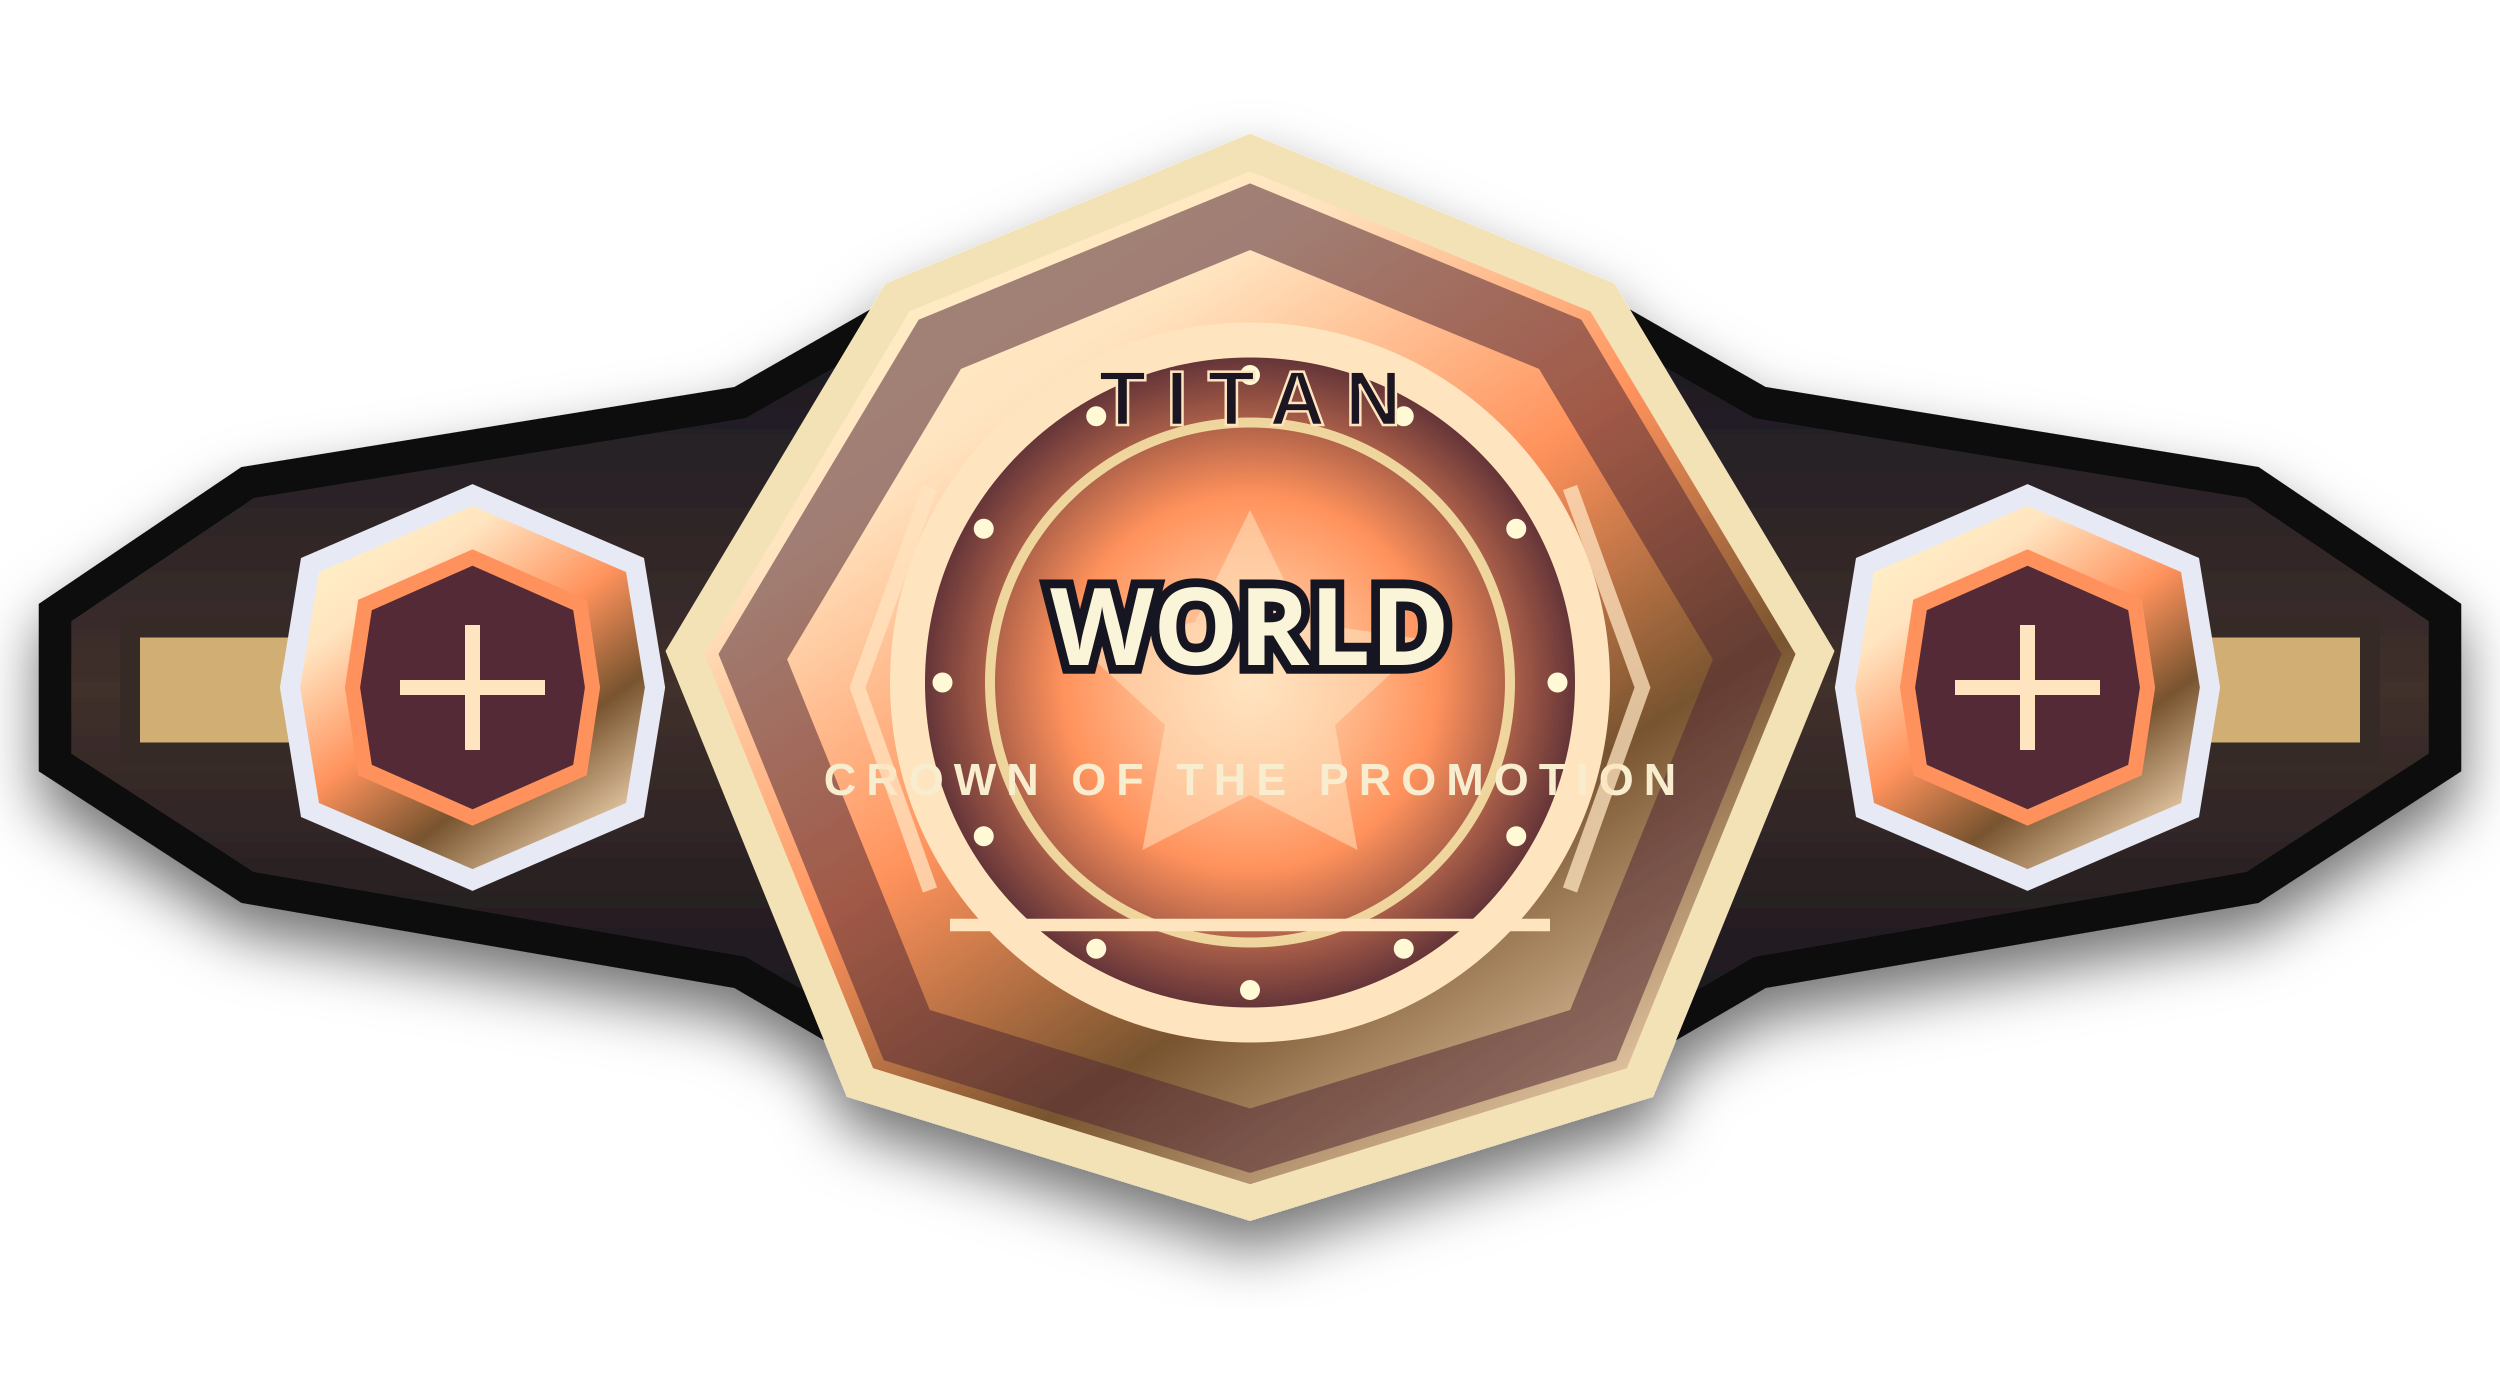
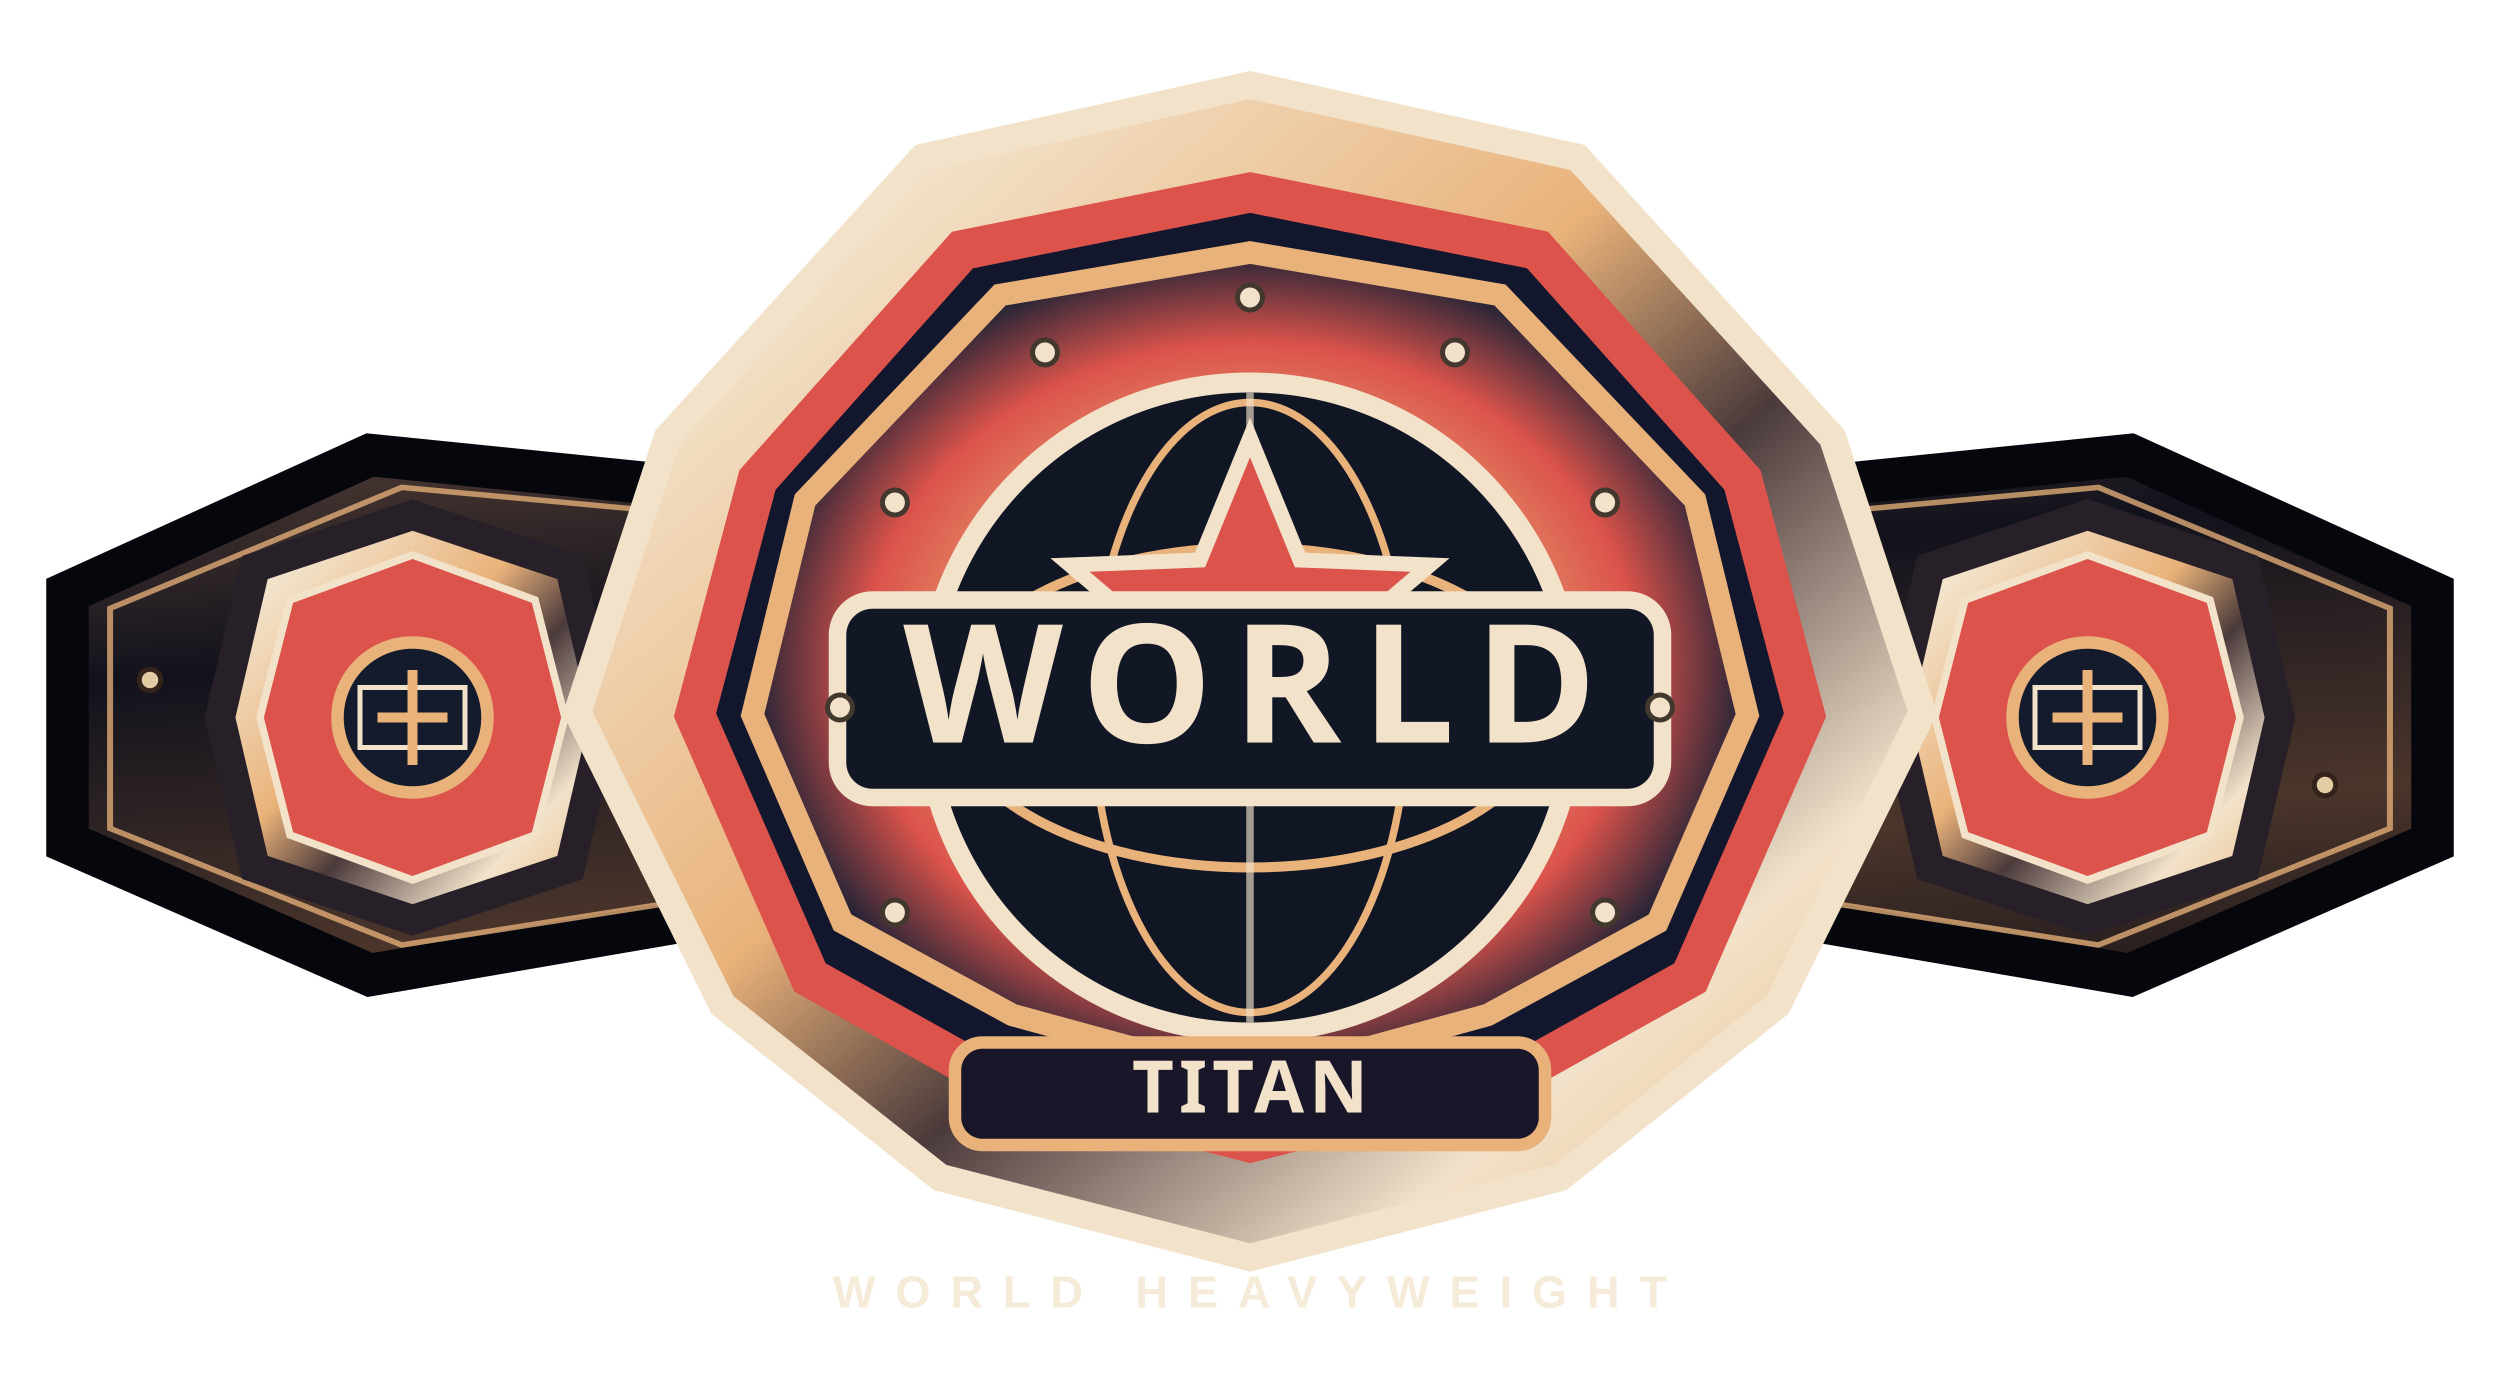
- <svg xmlns="http://www.w3.org/2000/svg" viewBox="0 0 1000 550" width="1000" height="550" role="img" aria-label="TITAN WORLD championship belt art">
+ <svg xmlns="http://www.w3.org/2000/svg" width="1000" height="550" viewBox="0 0 1000 550" role="img" aria-label="TITAN WORLD CHAMPIONSHIP illustration">
  <defs>
-     <linearGradient id="leather" x1="0" y1="0" x2="0" y2="1">
-       <stop stop-color="#0d1220" />
-       <stop offset=".5" stop-color="#40302b" />
-       <stop offset="1" stop-color="#090c18" />
+     <linearGradient id="leather" x1="0" x2=".2" y1="0" y2="1">
+       <stop stop-color="#151323" />
+       <stop offset=".25" stop-color="#4b3832" />
+       <stop offset=".46" stop-color="#12121c" />
+       <stop offset=".75" stop-color="#4b352b" />
+       <stop offset="1" stop-color="#111017" />
    </linearGradient>
-     <linearGradient id="gold" x1=".1" y1="0" x2=".8" y2="1">
-       <stop stop-color="#fff7c9" />
-       <stop offset=".25" stop-color="#ffe4c0" />
-       <stop offset=".5" stop-color="#ff925c" />
-       <stop offset=".72" stop-color="#78542f" />
-       <stop offset="1" stop-color="#ffe4c0" />
+     <linearGradient id="metal" x1="0" x2="1" y1="0" y2="1">
+       <stop stop-color="#fbf5df" />
+       <stop offset=".16" stop-color="#f2e2ca" />
+       <stop offset=".43" stop-color="#e9b27a" />
+       <stop offset=".58" stop-color="#4b3a3b" />
+       <stop offset=".79" stop-color="#f2e2ca" />
+       <stop offset="1" stop-color="#e9b27a" />
    </linearGradient>
-     <radialGradient id="face">
-       <stop stop-color="#ffe4c0" />
-       <stop offset=".55" stop-color="#ff925c" />
-       <stop offset="1" stop-color="#532a34" />
+     <radialGradient id="plate">
+       <stop stop-color="#f2e2ca" />
+       <stop offset=".4" stop-color="#e9b27a" />
+       <stop offset=".78" stop-color="#db534b" />
+       <stop offset="1" stop-color="#252436" />
    </radialGradient>
-     <filter id="shadow">
-       <feDropShadow dx="0" dy="12" stdDeviation="12" flood-opacity=".55" />
-     </filter>
  </defs>
-   <g filter="url(#shadow)">
-     <path d="M22 245 99 193 296 161 380 113 500 85 620 113 704 161 901 193 978 245 978 305 901 355 704 389 620 438 500 467 380 438 296 389 99 355 22 305Z" fill="url(#leather)" stroke="#07090c" stroke-width="13" />
-     <path d="M52 251h92v50H52zM856 251h92v50h-92z" fill="#d1ae73" stroke="#342b25" stroke-width="8" />
-     <g transform="translate(189 275)">
-       <path d="M0-77L65 -49 73 0 65 49 0 77 -65 49 -73 0 -65 -49Z" fill="url(#gold)" stroke="#e7e9f4" stroke-width="8" />
-       <path d="M0 -52L43 -33 48 0 43 33 0 52 -43 33 -48 0 -43 -33Z" fill="#532a34" stroke="#ff925c" stroke-width="6" />
-       <path d="M-29 0H29M0-25V25" stroke="#ffe4c0" stroke-width="6" />
-     </g>
-     <g transform="translate(811 275)">
-       <path d="M0-77L65 -49 73 0 65 49 0 77 -65 49 -73 0 -65 -49Z" fill="url(#gold)" stroke="#e7e9f4" stroke-width="8" />
-       <path d="M0 -52L43 -33 48 0 43 33 0 52 -43 33 -48 0 -43 -33Z" fill="#532a34" stroke="#ff925c" stroke-width="6" />
-       <path d="M-29 0H29M0-25V25" stroke="#ffe4c0" stroke-width="6" />
-     </g>
-     <path d="M500 61L641 119 726 261 656 433 500 481 344 433 274 261 359 119Z" fill="url(#gold)" stroke="#f4e2b7" stroke-width="14" />
-     <path d="M500 61L641 119 726 261 656 433 500 481 344 433 274 261 359 119Z" fill="none" stroke="#532a34" stroke-width="28" opacity=".55" transform="translate(500 275) scale(.88) translate(-500 -275)" />
-     <circle cx="500" cy="273" r="137" fill="url(#face)" stroke="#ffe4c0" stroke-width="14" />
-     <circle cx="500" cy="273" r="104" fill="none" stroke="#fff3b2" stroke-width="4" opacity=".8" />
-     <circle cx="623.0" cy="273.0" r="4" fill="#fff9d6" />
-     <circle cx="606.5" cy="334.5" r="4" fill="#fff9d6" />
-     <circle cx="561.5" cy="379.5" r="4" fill="#fff9d6" />
-     <circle cx="500.0" cy="396.0" r="4" fill="#fff9d6" />
-     <circle cx="438.5" cy="379.5" r="4" fill="#fff9d6" />
-     <circle cx="393.5" cy="334.5" r="4" fill="#fff9d6" />
-     <circle cx="377.0" cy="273.0" r="4" fill="#fff9d6" />
-     <circle cx="393.5" cy="211.5" r="4" fill="#fff9d6" />
-     <circle cx="438.5" cy="166.5" r="4" fill="#fff9d6" />
-     <circle cx="500.0" cy="150.0" r="4" fill="#fff9d6" />
-     <circle cx="561.5" cy="166.5" r="4" fill="#fff9d6" />
-     <circle cx="606.5" cy="211.5" r="4" fill="#fff9d6" />
-     <path d="M500 204l22 45 49 7 -37 34 9 50 -43 -22 -43 22 9 -50 -37 -34 49 -7Z" fill="#ffe4c0" opacity="0.53" />
-     <text x="500" y="170" text-anchor="middle" font-family="Arial,sans-serif" font-size="31" font-weight="900" letter-spacing="8" fill="#1c1820" stroke="#ffe4c0" stroke-width="1">TITAN</text>
-     <text x="500" y="266" text-anchor="middle" textLength="135" lengthAdjust="spacingAndGlyphs" font-family="Impact,'Arial Black',sans-serif" font-size="43" font-weight="1000" fill="#faf5d8" stroke="#191622" stroke-width="7" paint-order="stroke">WORLD</text>
-     <text x="500" y="318" text-anchor="middle" font-family="Arial,sans-serif" font-size="18" font-weight="900" letter-spacing="4" fill="#f8edcf">CROWN OF THE PROMOTION</text>
-     <path d="M380 370h240" stroke="#ffe4c0" stroke-width="5" />
-     <path d="M372 195l-29 80 29 81M628 195l29 80 -29 81" fill="none" stroke="#ffe4c0" stroke-width="6" opacity=".75" />
+   <path d="M27 237 148 182 276 195 368 123 500 89 632 123 724 195 852 182 973 237 973 337 852 390 724 368 632 447 500 474 368 447 276 368 148 390 27 337Z" fill="url(#leather)" stroke="#05070d" stroke-width="17" />
+   <path d="M27 237 148 182 276 195 368 123 500 89 632 123 724 195 852 182 973 237 973 337 852 390 724 368 632 447 500 474 368 447 276 368 148 390 27 337Z" fill="none" stroke="#e9b27a" stroke-width="2.5" opacity=".76" transform="translate(500 290) scale(.964 .88) translate(-500 -290)" />
+   <circle cx="60" cy="272" r="4.3" fill="#e2cca3" stroke="#33231a" stroke-width="2" />
+   <circle cx="118" cy="314" r="4.3" fill="#e2cca3" stroke="#33231a" stroke-width="2" />
+   <circle cx="176" cy="272" r="4.3" fill="#e2cca3" stroke="#33231a" stroke-width="2" />
+   <circle cx="234" cy="314" r="4.3" fill="#e2cca3" stroke="#33231a" stroke-width="2" />
+   <circle cx="292" cy="272" r="4.3" fill="#e2cca3" stroke="#33231a" stroke-width="2" />
+   <circle cx="350" cy="314" r="4.3" fill="#e2cca3" stroke="#33231a" stroke-width="2" />
+   <circle cx="408" cy="272" r="4.3" fill="#e2cca3" stroke="#33231a" stroke-width="2" />
+   <circle cx="466" cy="314" r="4.3" fill="#e2cca3" stroke="#33231a" stroke-width="2" />
+   <circle cx="524" cy="272" r="4.3" fill="#e2cca3" stroke="#33231a" stroke-width="2" />
+   <circle cx="582" cy="314" r="4.3" fill="#e2cca3" stroke="#33231a" stroke-width="2" />
+   <circle cx="640" cy="272" r="4.3" fill="#e2cca3" stroke="#33231a" stroke-width="2" />
+   <circle cx="698" cy="314" r="4.3" fill="#e2cca3" stroke="#33231a" stroke-width="2" />
+   <circle cx="756" cy="272" r="4.3" fill="#e2cca3" stroke="#33231a" stroke-width="2" />
+   <circle cx="814" cy="314" r="4.3" fill="#e2cca3" stroke="#33231a" stroke-width="2" />
+   <circle cx="872" cy="272" r="4.3" fill="#e2cca3" stroke="#33231a" stroke-width="2" />
+   <circle cx="930" cy="314" r="4.3" fill="#e2cca3" stroke="#33231a" stroke-width="2" />
+   <g transform="translate(165 287)">
+     <path d="M0 -81 63 -60 77 0 63 60 0 81 -63 60 -77 0 -63 -60Z" fill="url(#metal)" stroke="#272028" stroke-width="12" />
+     <path d="M0 -65 49 -47 61 0 49 47 0 65 -49 47 -61 0 -49 -47Z" fill="#db534b" stroke="#f2e2ca" stroke-width="3" />
+     <circle r="30" fill="#141b2c" stroke="#e9b27a" stroke-width="5" />
+     <path d="M-21 -12H21V12H-21Z" fill="none" stroke="#f2e2ca" stroke-width="2" />
+     <path d="M0 -19V19M-14 0H14" stroke="#e9b27a" stroke-width="4" />
  </g>
+   <g transform="translate(835 287)">
+     <path d="M0 -81 63 -60 77 0 63 60 0 81 -63 60 -77 0 -63 -60Z" fill="url(#metal)" stroke="#272028" stroke-width="12" />
+     <path d="M0 -65 49 -47 61 0 49 47 0 65 -49 47 -61 0 -49 -47Z" fill="#db534b" stroke="#f2e2ca" stroke-width="3" />
+     <circle r="30" fill="#141b2c" stroke="#e9b27a" stroke-width="5" />
+     <path d="M-21 -12H21V12H-21Z" fill="none" stroke="#f2e2ca" stroke-width="2" />
+     <path d="M0 -19V19M-14 0H14" stroke="#e9b27a" stroke-width="4" />
+   </g>
+   <path d="M500 34 631 63 733 175 769 285 711 402 624 471 500 503 376 471 289 402 231 285 267 175 369 63Z" fill="url(#metal)" stroke="#f2e2ca" stroke-width="11" />
+   <path d="M500 77 615 100 697 192 722 286 676 391 606 430 500 457 394 430 324 391 278 286 303 192 385 100Z" fill="#12172d" stroke="#db534b" stroke-width="16" />
+   <path d="M500 101 600 118 678 200 699 286 663 369 595 406 500 432 405 406 337 369 301 286 322 200 400 118Z" fill="url(#plate)" stroke="#e9b27a" stroke-width="9" />
+   <circle cx="500" cy="283" r="130" fill="#111625" stroke="#f2e2ca" stroke-width="8" />
+   <ellipse cx="500" cy="283" rx="120" ry="64" fill="none" stroke="#e9b27a" stroke-width="4" />
+   <ellipse cx="500" cy="283" rx="63" ry="122" fill="none" stroke="#e9b27a" stroke-width="3" />
+   <path d="M370 283h260M500 157v252" stroke="#f2e2ca" stroke-width="3" opacity=".65" />
+   <path d="M500 175 520 224 572 226 532 260 548 311 500 281 452 311 468 260 428 226 480 224Z" fill="#db534b" stroke="#f2e2ca" stroke-width="6" />
+   <rect x="335" y="240" width="330" height="79" rx="14" fill="#111725" stroke="#f2e2ca" stroke-width="7" />
+   <text x="500" y="297" text-anchor="middle" font-family="Impact,'Arial Black',sans-serif" font-size="66" font-weight="1000" letter-spacing="8" textLength="278" lengthAdjust="spacingAndGlyphs" fill="#f2e2ca">WORLD</text>
+   <circle cx="664.00" cy="283.00" r="5" fill="#f2e2ca" stroke="#42382e" stroke-width="2" />
+   <circle cx="642.03" cy="365.00" r="5" fill="#f2e2ca" stroke="#42382e" stroke-width="2" />
+   <circle cx="582.00" cy="425.03" r="5" fill="#f2e2ca" stroke="#42382e" stroke-width="2" />
+   <circle cx="500.00" cy="447.00" r="5" fill="#f2e2ca" stroke="#42382e" stroke-width="2" />
+   <circle cx="418.00" cy="425.03" r="5" fill="#f2e2ca" stroke="#42382e" stroke-width="2" />
+   <circle cx="357.97" cy="365.00" r="5" fill="#f2e2ca" stroke="#42382e" stroke-width="2" />
+   <circle cx="336.00" cy="283.00" r="5" fill="#f2e2ca" stroke="#42382e" stroke-width="2" />
+   <circle cx="357.97" cy="201.00" r="5" fill="#f2e2ca" stroke="#42382e" stroke-width="2" />
+   <circle cx="418.00" cy="140.97" r="5" fill="#f2e2ca" stroke="#42382e" stroke-width="2" />
+   <circle cx="500.00" cy="119.00" r="5" fill="#f2e2ca" stroke="#42382e" stroke-width="2" />
+   <circle cx="582.00" cy="140.97" r="5" fill="#f2e2ca" stroke="#42382e" stroke-width="2" />
+   <circle cx="642.03" cy="201.00" r="5" fill="#f2e2ca" stroke="#42382e" stroke-width="2" />
+   <rect x="382" y="417" width="236" height="41" rx="11" fill="#181628" stroke="#e9b27a" stroke-width="5" />
+   <text x="500" y="445" text-anchor="middle" font-family="Impact,'Arial Black',sans-serif" font-size="29" textLength="190" lengthAdjust="spacingAndGlyphs" font-weight="1000" letter-spacing="2" fill="#f2e2ca">TITAN</text>
+   <text x="500" y="523" text-anchor="middle" fill="#f2e2ca" opacity=".73" font-family="Arial,sans-serif" font-size="18" letter-spacing="8" font-weight="900">WORLD HEAVYWEIGHT</text>
</svg>
